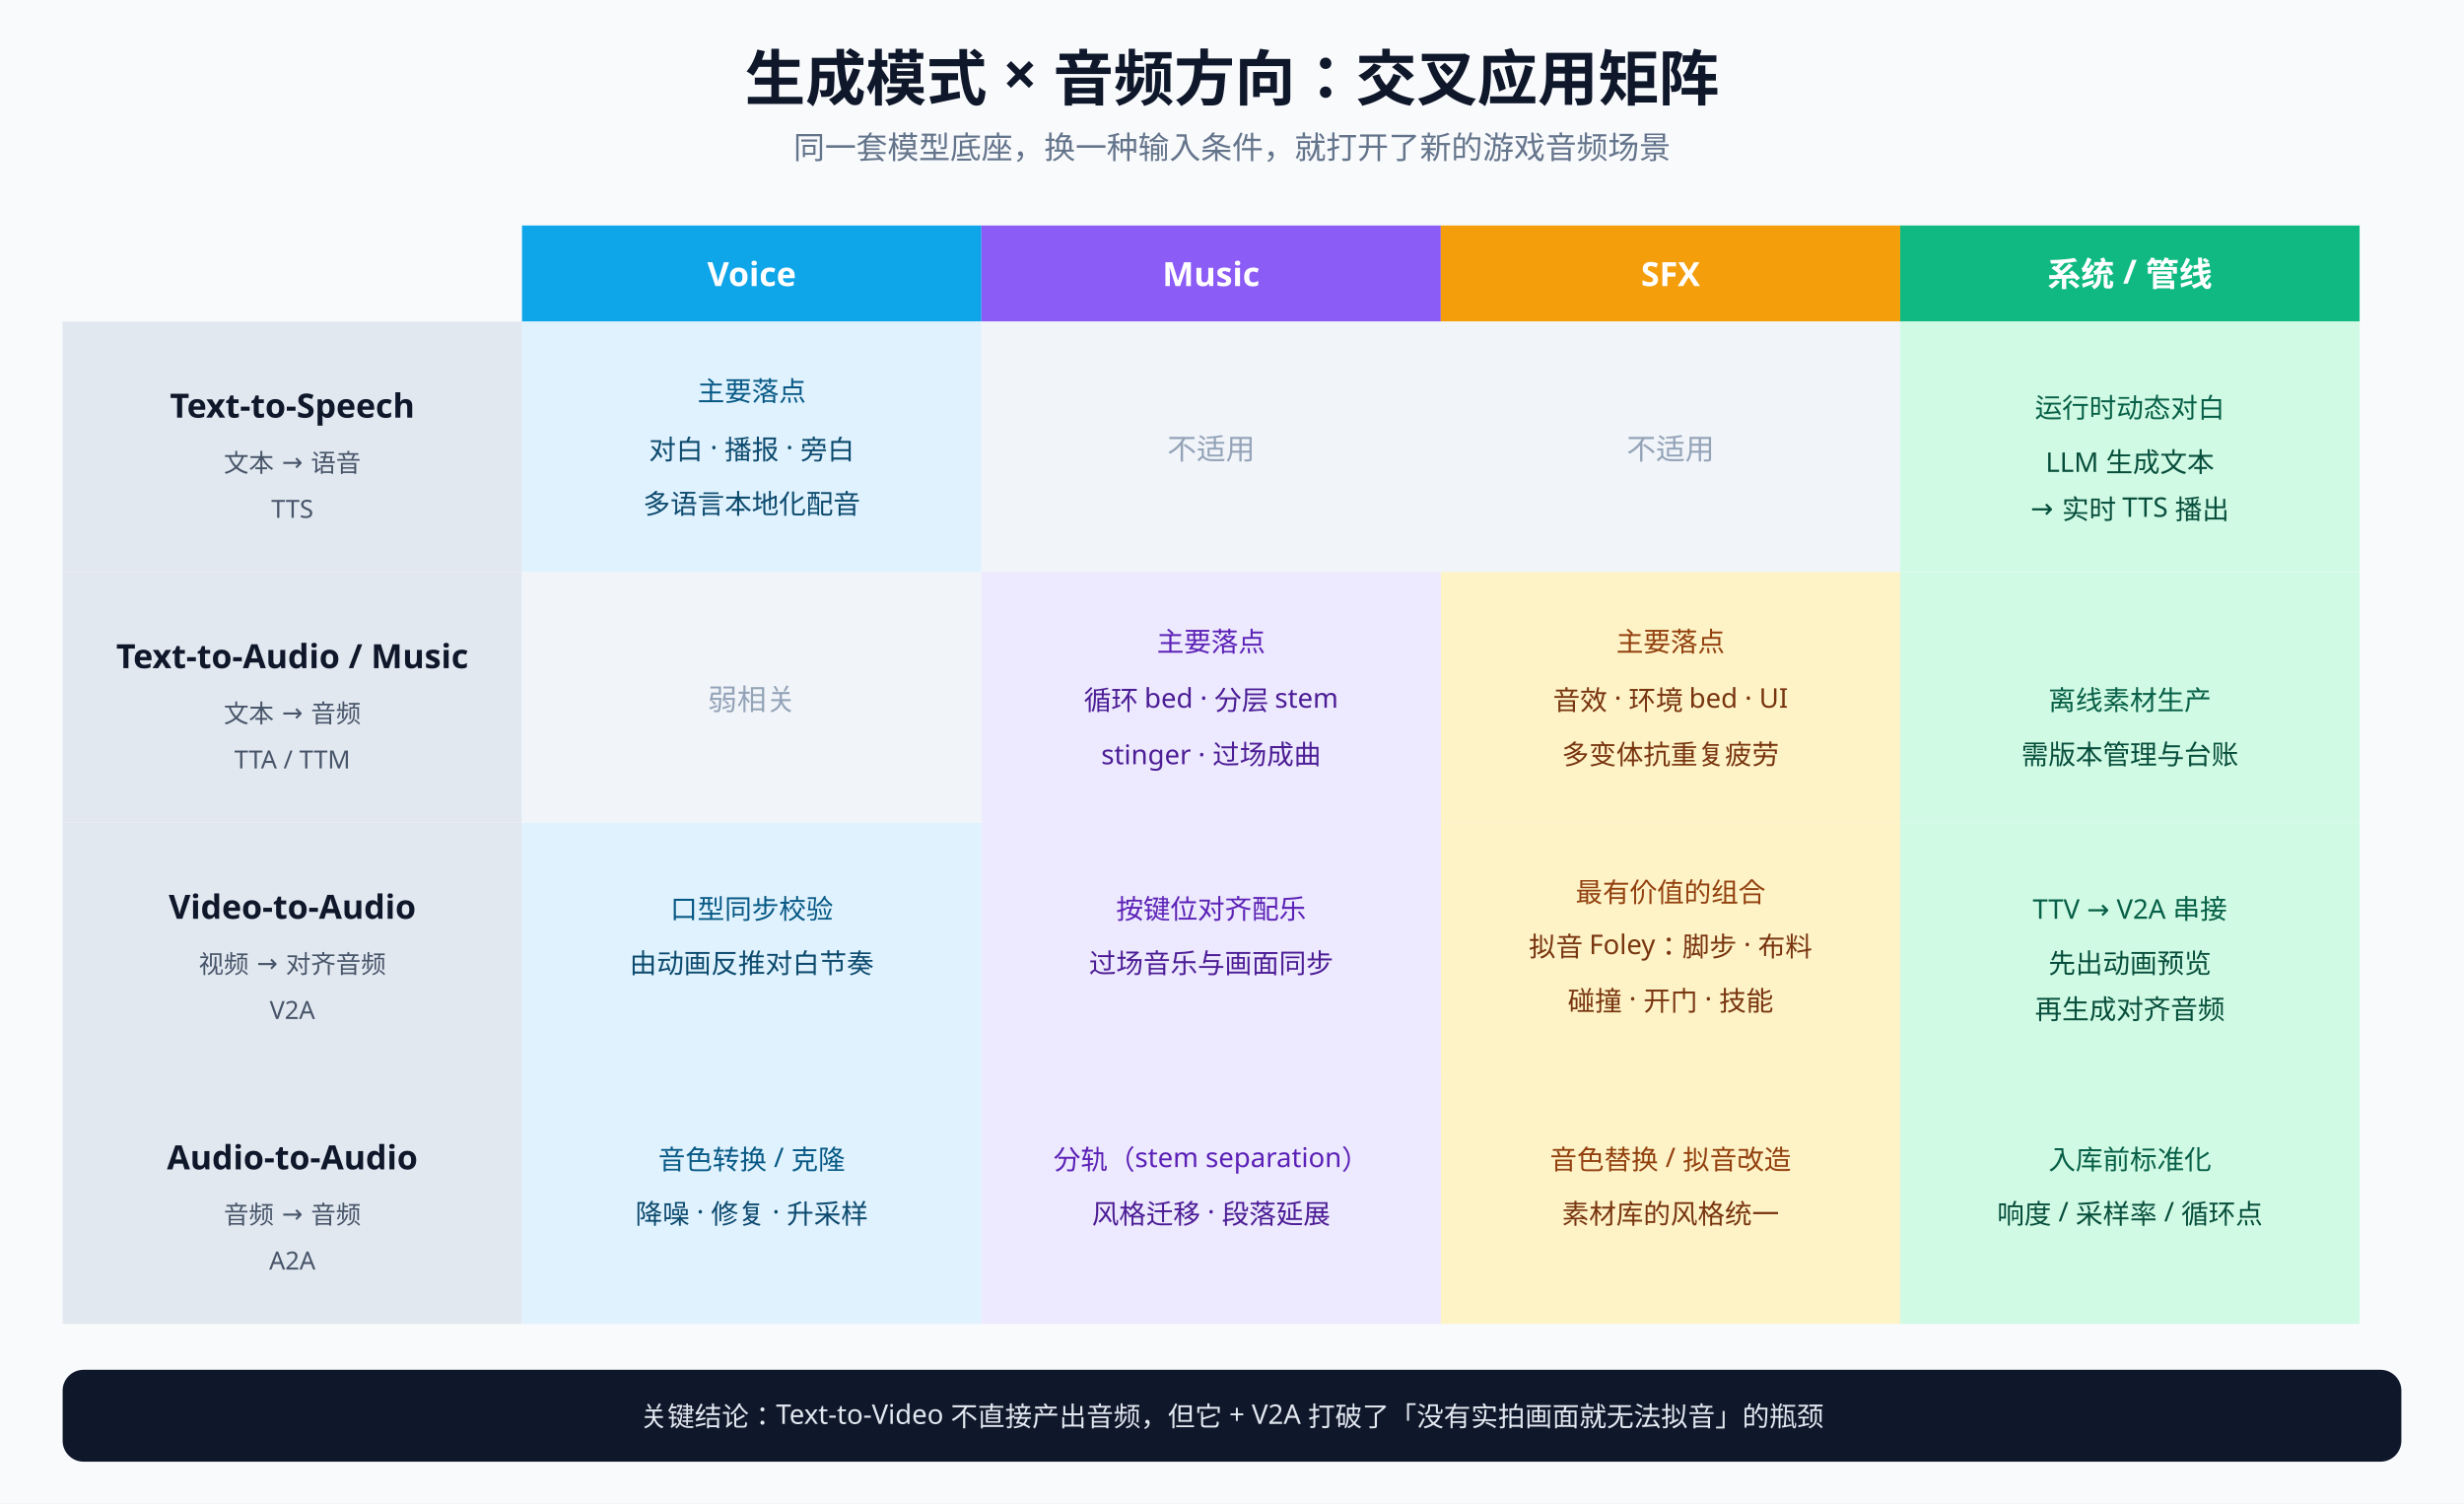
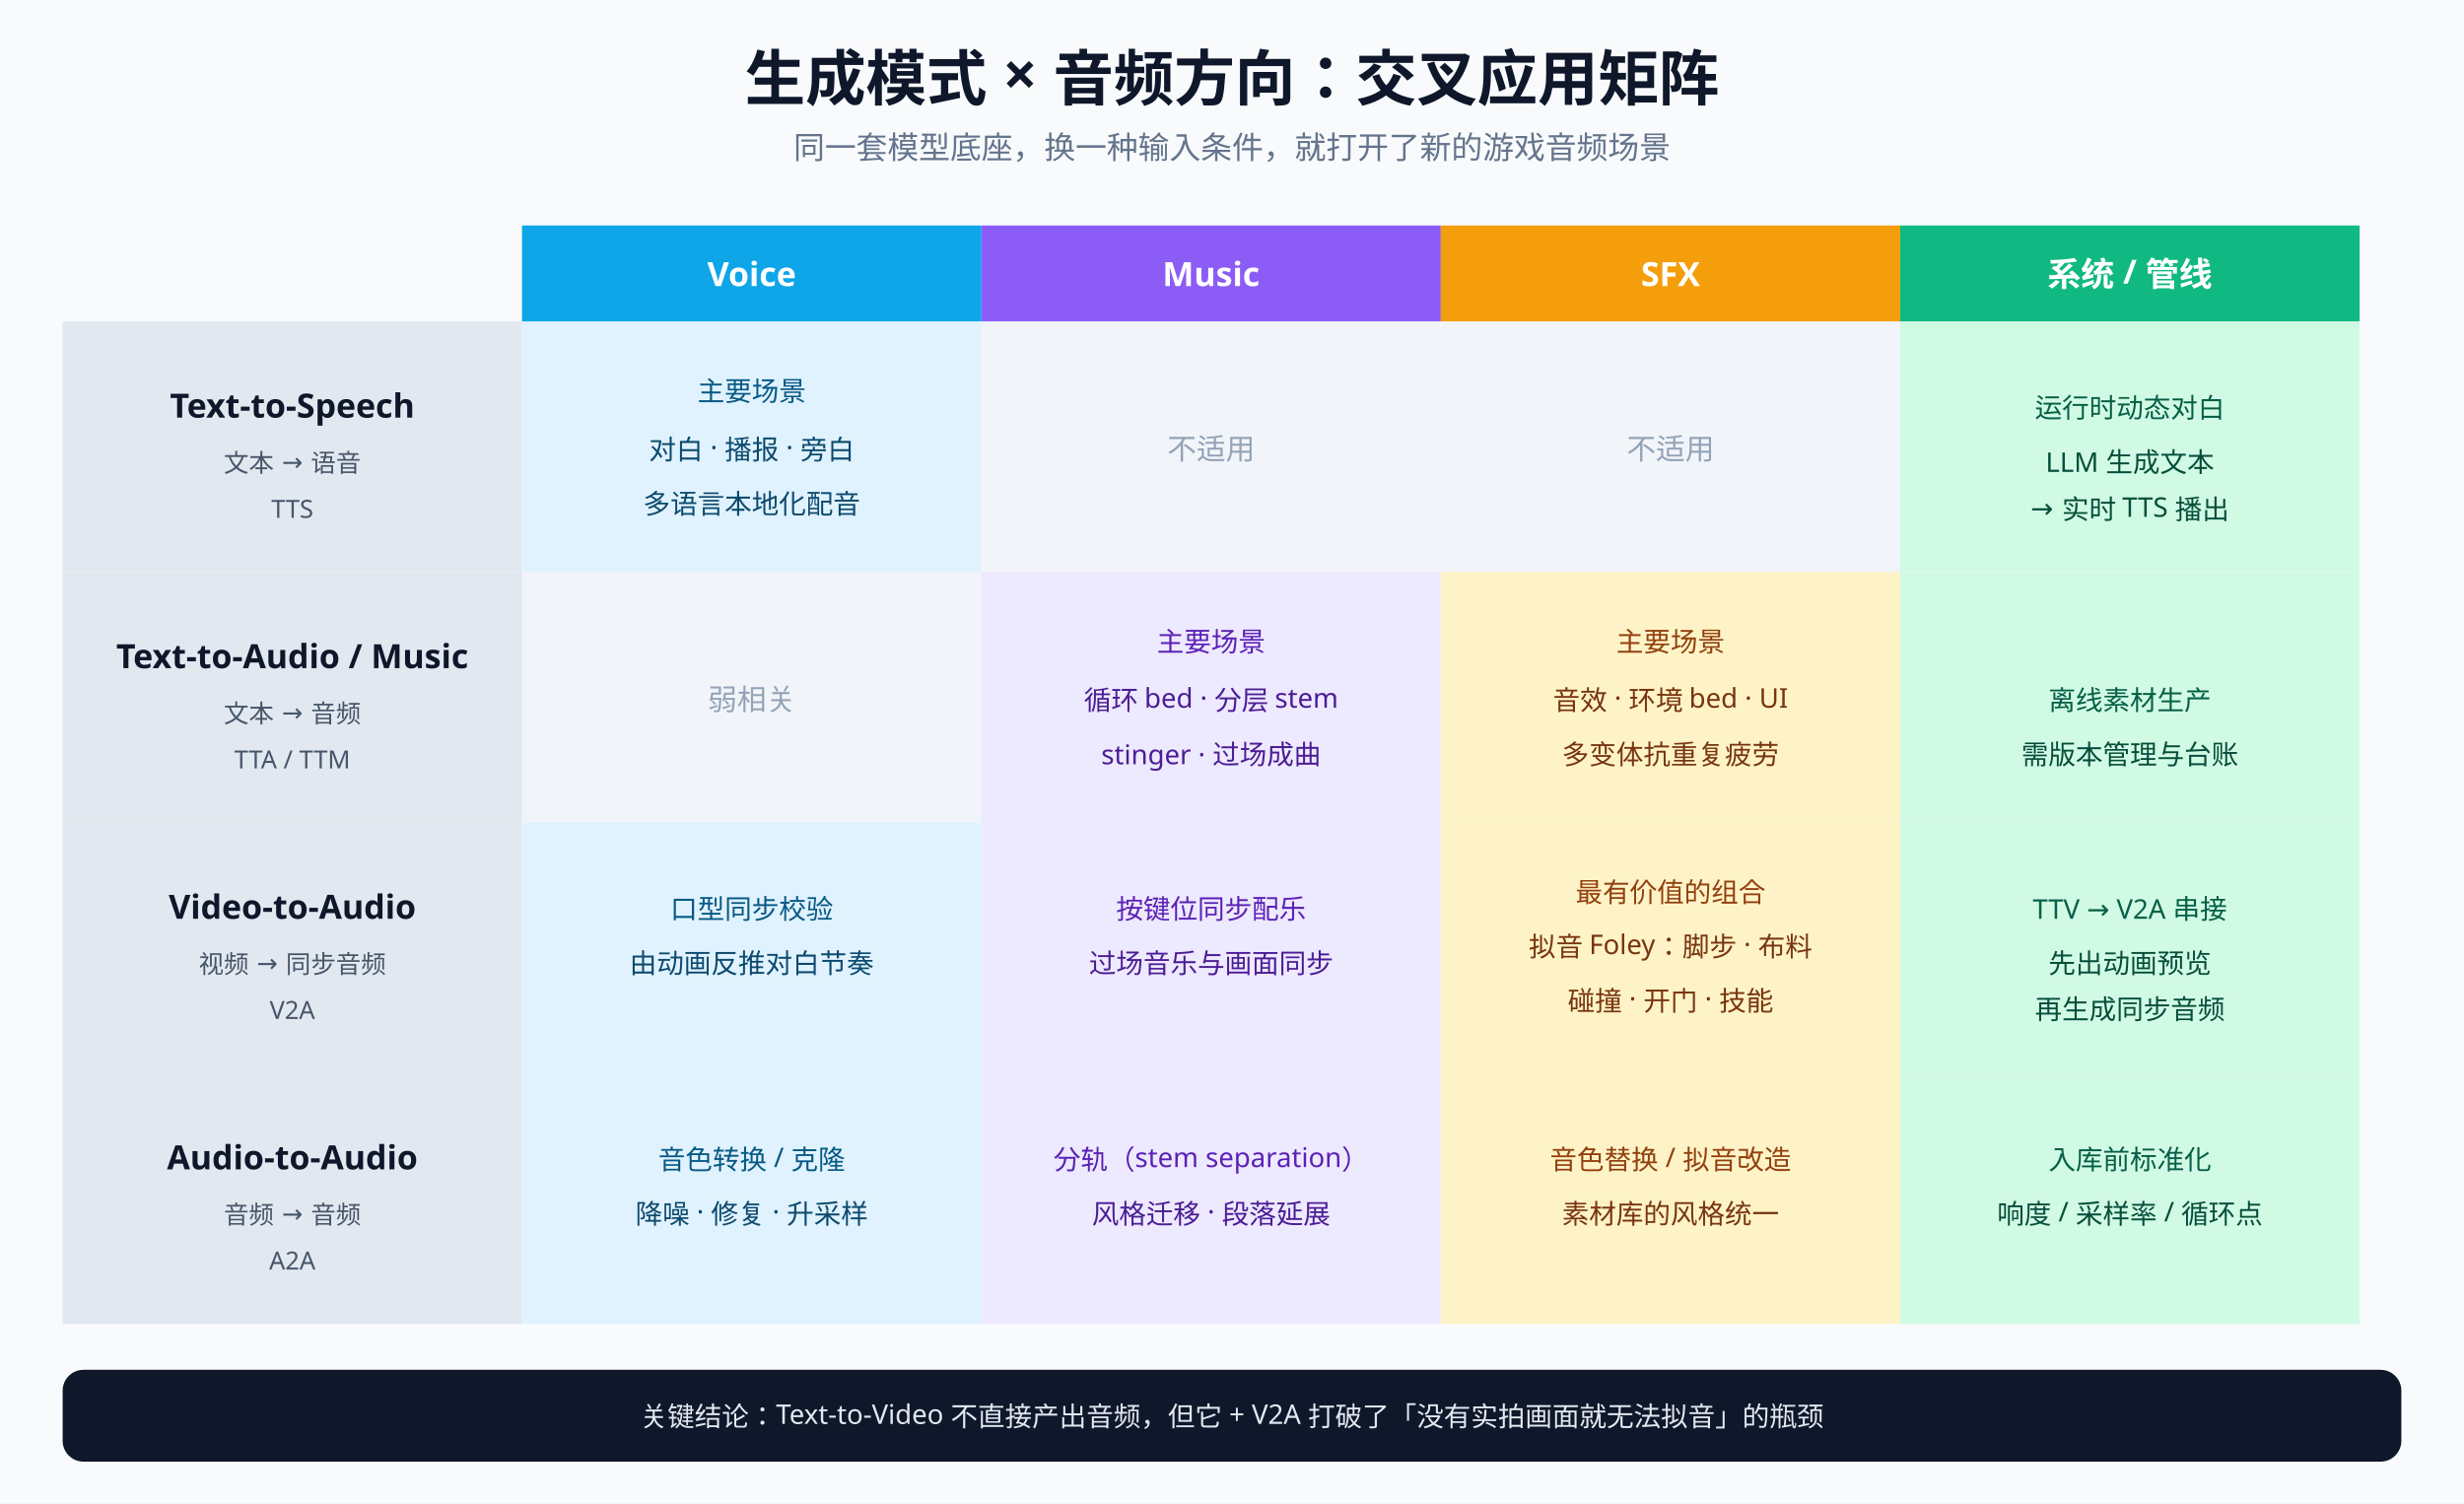
<svg xmlns="http://www.w3.org/2000/svg" width="1180" height="720" viewBox="0 0 1180 720" font-family="Microsoft YaHei, PingFang SC, Hiragino Sans GB, sans-serif">
  <defs>
    <marker id="ar2" viewBox="0 0 10 10" refX="9" refY="5" markerWidth="7" markerHeight="7" orient="auto-start-reverse">
      <path d="M0,0 L10,5 L0,10 z" fill="#f59e0b" />
    </marker>
  </defs>
  <rect width="1180" height="720" fill="#f8fafc" />
  <text x="590" y="48" fill="#0f172a" font-size="29" font-weight="700" text-anchor="middle">生成模式 × 音频方向：交叉应用矩阵</text>
  <text x="590" y="76" fill="#64748b" font-size="15" text-anchor="middle">同一套模型底座，换一种输入条件，就打开了新的游戏音频场景</text>
  <rect x="250" y="108" width="220" height="46" fill="#0ea5e9" />
  <text x="360" y="137" fill="#fff" font-size="16" font-weight="700" text-anchor="middle">Voice</text>
  <rect x="470" y="108" width="220" height="46" fill="#8b5cf6" />
  <text x="580" y="137" fill="#fff" font-size="16" font-weight="700" text-anchor="middle">Music</text>
  <rect x="690" y="108" width="220" height="46" fill="#f59e0b" />
  <text x="800" y="137" fill="#fff" font-size="16" font-weight="700" text-anchor="middle">SFX</text>
  <rect x="910" y="108" width="220" height="46" fill="#10b981" />
  <text x="1020" y="137" fill="#fff" font-size="16" font-weight="700" text-anchor="middle">系统 / 管线</text>
  <rect x="30" y="154" width="220" height="120" fill="#e2e8f0" />
  <text x="140" y="200" fill="#0f172a" font-size="16" font-weight="700" text-anchor="middle">Text-to-Speech</text>
  <text x="140" y="226" fill="#475569" font-size="12" text-anchor="middle">文本 → 语音</text>
  <text x="140" y="248" fill="#475569" font-size="12" text-anchor="middle">TTS</text>
  <rect x="30" y="274" width="220" height="120" fill="#e2e8f0" />
  <text x="140" y="320" fill="#0f172a" font-size="16" font-weight="700" text-anchor="middle">Text-to-Audio / Music</text>
  <text x="140" y="346" fill="#475569" font-size="12" text-anchor="middle">文本 → 音频</text>
  <text x="140" y="368" fill="#475569" font-size="12" text-anchor="middle">TTA / TTM</text>
  <rect x="30" y="394" width="220" height="120" fill="#e2e8f0" />
  <text x="140" y="440" fill="#0f172a" font-size="16" font-weight="700" text-anchor="middle">Video-to-Audio</text>
-   <text x="140" y="466" fill="#475569" font-size="12" text-anchor="middle">视频 → 对齐音频</text>
+   <text x="140" y="466" fill="#475569" font-size="12" text-anchor="middle">视频 → 同步音频</text>
  <text x="140" y="488" fill="#475569" font-size="12" text-anchor="middle">V2A</text>
  <rect x="30" y="514" width="220" height="120" fill="#e2e8f0" />
  <text x="140" y="560" fill="#0f172a" font-size="16" font-weight="700" text-anchor="middle">Audio-to-Audio</text>
  <text x="140" y="586" fill="#475569" font-size="12" text-anchor="middle">音频 → 音频</text>
  <text x="140" y="608" fill="#475569" font-size="12" text-anchor="middle">A2A</text>
  <rect x="250" y="154" width="220" height="120" fill="#e0f2fe" />
-   <text x="360" y="192" fill="#075985" font-size="13" text-anchor="middle">主要落点</text>
+   <text x="360" y="192" fill="#075985" font-size="13" text-anchor="middle">主要场景</text>
  <text x="360" y="220" fill="#0c4a6e" font-size="13" text-anchor="middle">对白 · 播报 · 旁白</text>
  <text x="360" y="246" fill="#0c4a6e" font-size="13" text-anchor="middle">多语言本地化配音</text>
  <rect x="250" y="274" width="220" height="120" fill="#f1f5f9" />
  <text x="360" y="340" fill="#94a3b8" font-size="14" text-anchor="middle">弱相关</text>
  <rect x="250" y="394" width="220" height="120" fill="#e0f2fe" />
  <text x="360" y="440" fill="#075985" font-size="13" text-anchor="middle">口型同步校验</text>
  <text x="360" y="466" fill="#0c4a6e" font-size="13" text-anchor="middle">由动画反推对白节奏</text>
  <rect x="250" y="514" width="220" height="120" fill="#e0f2fe" />
  <text x="360" y="560" fill="#075985" font-size="13" text-anchor="middle">音色转换 / 克隆</text>
  <text x="360" y="586" fill="#0c4a6e" font-size="13" text-anchor="middle">降噪 · 修复 · 升采样</text>
  <rect x="470" y="154" width="220" height="120" fill="#f1f5f9" />
  <text x="580" y="220" fill="#94a3b8" font-size="14" text-anchor="middle">不适用</text>
  <rect x="470" y="274" width="220" height="120" fill="#ede9fe" />
-   <text x="580" y="312" fill="#5b21b6" font-size="13" text-anchor="middle">主要落点</text>
+   <text x="580" y="312" fill="#5b21b6" font-size="13" text-anchor="middle">主要场景</text>
  <text x="580" y="340" fill="#4c1d95" font-size="13" text-anchor="middle">循环 bed · 分层 stem</text>
  <text x="580" y="366" fill="#4c1d95" font-size="13" text-anchor="middle">stinger · 过场成曲</text>
  <rect x="470" y="394" width="220" height="120" fill="#ede9fe" />
-   <text x="580" y="440" fill="#5b21b6" font-size="13" text-anchor="middle">按键位对齐配乐</text>
+   <text x="580" y="440" fill="#5b21b6" font-size="13" text-anchor="middle">按键位同步配乐</text>
  <text x="580" y="466" fill="#4c1d95" font-size="13" text-anchor="middle">过场音乐与画面同步</text>
  <rect x="470" y="514" width="220" height="120" fill="#ede9fe" />
  <text x="580" y="560" fill="#5b21b6" font-size="13" text-anchor="middle">分轨（stem separation）</text>
  <text x="580" y="586" fill="#4c1d95" font-size="13" text-anchor="middle">风格迁移 · 段落延展</text>
  <rect x="690" y="154" width="220" height="120" fill="#f1f5f9" />
  <text x="800" y="220" fill="#94a3b8" font-size="14" text-anchor="middle">不适用</text>
  <rect x="690" y="274" width="220" height="120" fill="#fef3c7" />
-   <text x="800" y="312" fill="#92400e" font-size="13" text-anchor="middle">主要落点</text>
+   <text x="800" y="312" fill="#92400e" font-size="13" text-anchor="middle">主要场景</text>
  <text x="800" y="340" fill="#78350f" font-size="13" text-anchor="middle">音效 · 环境 bed · UI</text>
  <text x="800" y="366" fill="#78350f" font-size="13" text-anchor="middle">多变体抗重复疲劳</text>
  <rect x="690" y="394" width="220" height="120" fill="#fef3c7" />
  <text x="800" y="432" fill="#92400e" font-size="13" text-anchor="middle">最有价值的组合</text>
  <text x="800" y="458" fill="#78350f" font-size="13" text-anchor="middle">拟音 Foley：脚步 · 布料</text>
  <text x="800" y="484" fill="#78350f" font-size="13" text-anchor="middle">碰撞 · 开门 · 技能</text>
  <rect x="690" y="514" width="220" height="120" fill="#fef3c7" />
  <text x="800" y="560" fill="#92400e" font-size="13" text-anchor="middle">音色替换 / 拟音改造</text>
  <text x="800" y="586" fill="#78350f" font-size="13" text-anchor="middle">素材库的风格统一</text>
  <rect x="910" y="154" width="220" height="120" fill="#d1fae5" />
  <text x="1020" y="200" fill="#065f46" font-size="13" text-anchor="middle">运行时动态对白</text>
  <text x="1020" y="226" fill="#064e3b" font-size="13" text-anchor="middle">LLM 生成文本</text>
  <text x="1020" y="248" fill="#064e3b" font-size="13" text-anchor="middle">→ 实时 TTS 播出</text>
  <rect x="910" y="274" width="220" height="120" fill="#d1fae5" />
  <text x="1020" y="340" fill="#065f46" font-size="13" text-anchor="middle">离线素材生产</text>
  <text x="1020" y="366" fill="#064e3b" font-size="13" text-anchor="middle">需版本管理与台账</text>
  <rect x="910" y="394" width="220" height="120" fill="#d1fae5" />
  <text x="1020" y="440" fill="#065f46" font-size="13" text-anchor="middle">TTV → V2A 串接</text>
  <text x="1020" y="466" fill="#064e3b" font-size="13" text-anchor="middle">先出动画预览</text>
-   <text x="1020" y="488" fill="#064e3b" font-size="13" text-anchor="middle">再生成对齐音频</text>
+   <text x="1020" y="488" fill="#064e3b" font-size="13" text-anchor="middle">再生成同步音频</text>
  <rect x="910" y="514" width="220" height="120" fill="#d1fae5" />
  <text x="1020" y="560" fill="#065f46" font-size="13" text-anchor="middle">入库前标准化</text>
  <text x="1020" y="586" fill="#064e3b" font-size="13" text-anchor="middle">响度 / 采样率 / 循环点</text>
  <rect x="30" y="656" width="1120" height="44" rx="10" fill="#0f172a" />
  <text x="590" y="683" fill="#e2e8f0" font-size="13" text-anchor="middle">关键结论：Text-to-Video 不直接产出音频，但它 + V2A 打破了「没有实拍画面就无法拟音」的瓶颈</text>
</svg>
